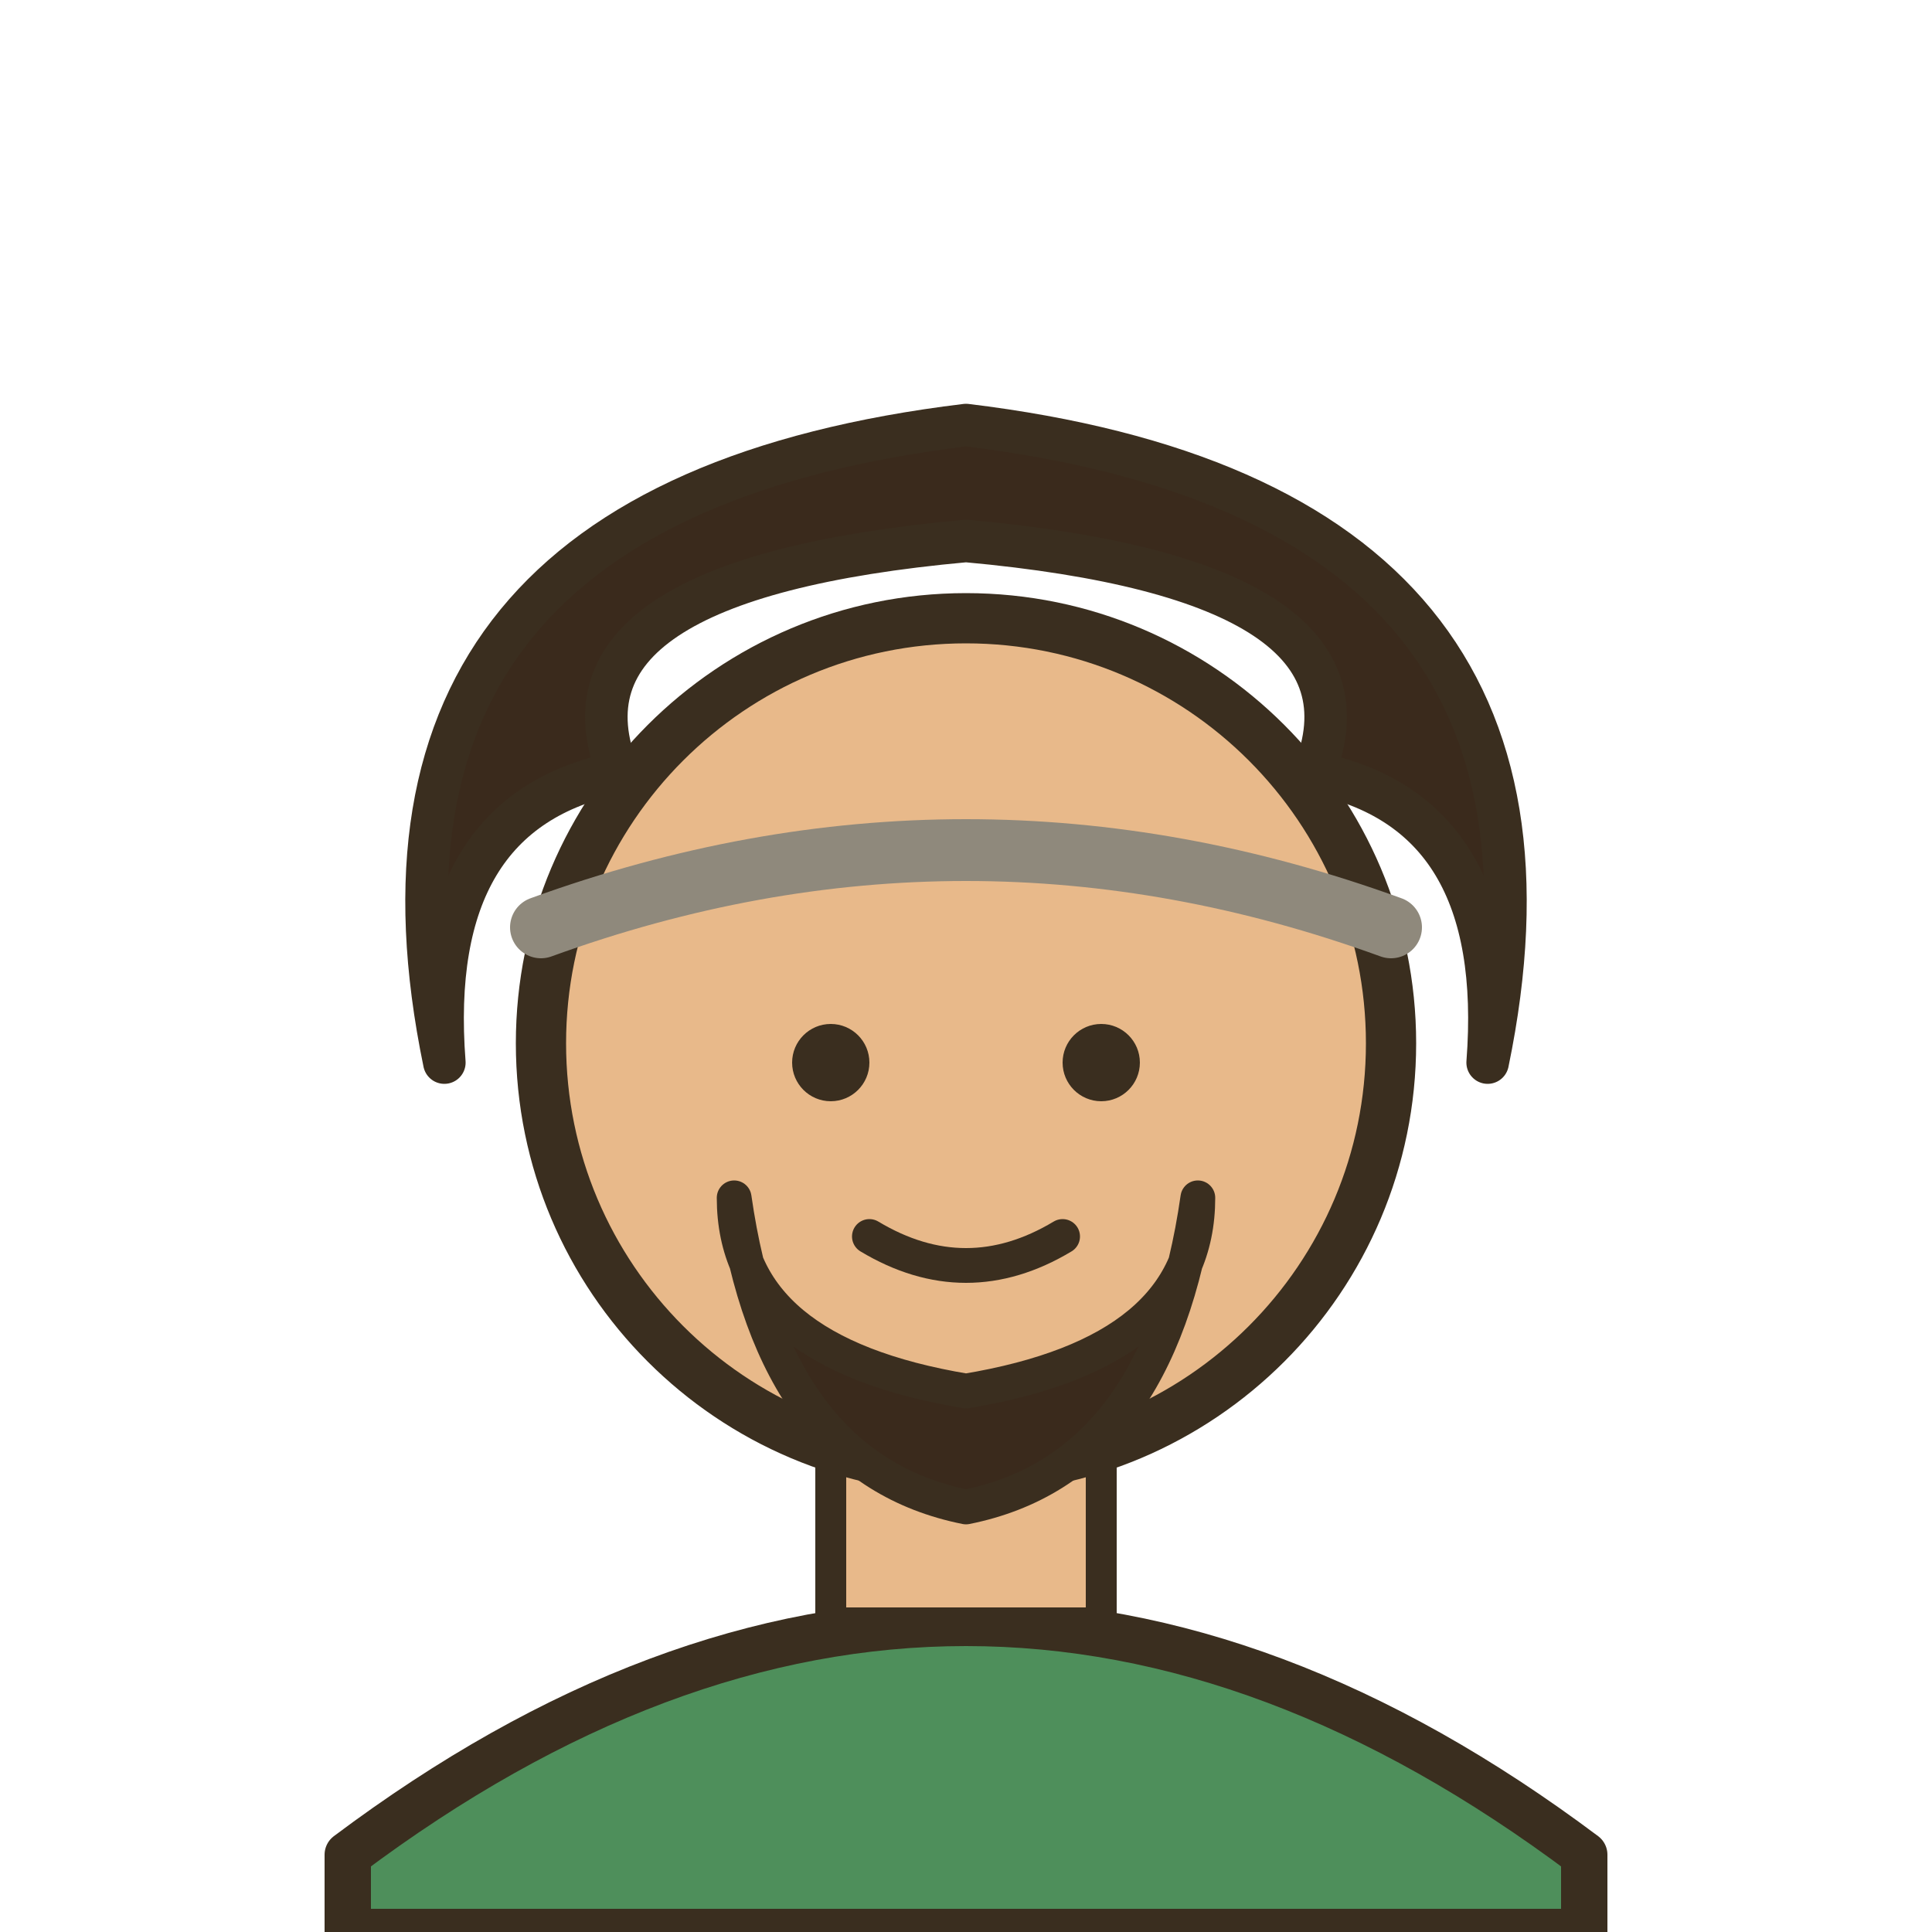
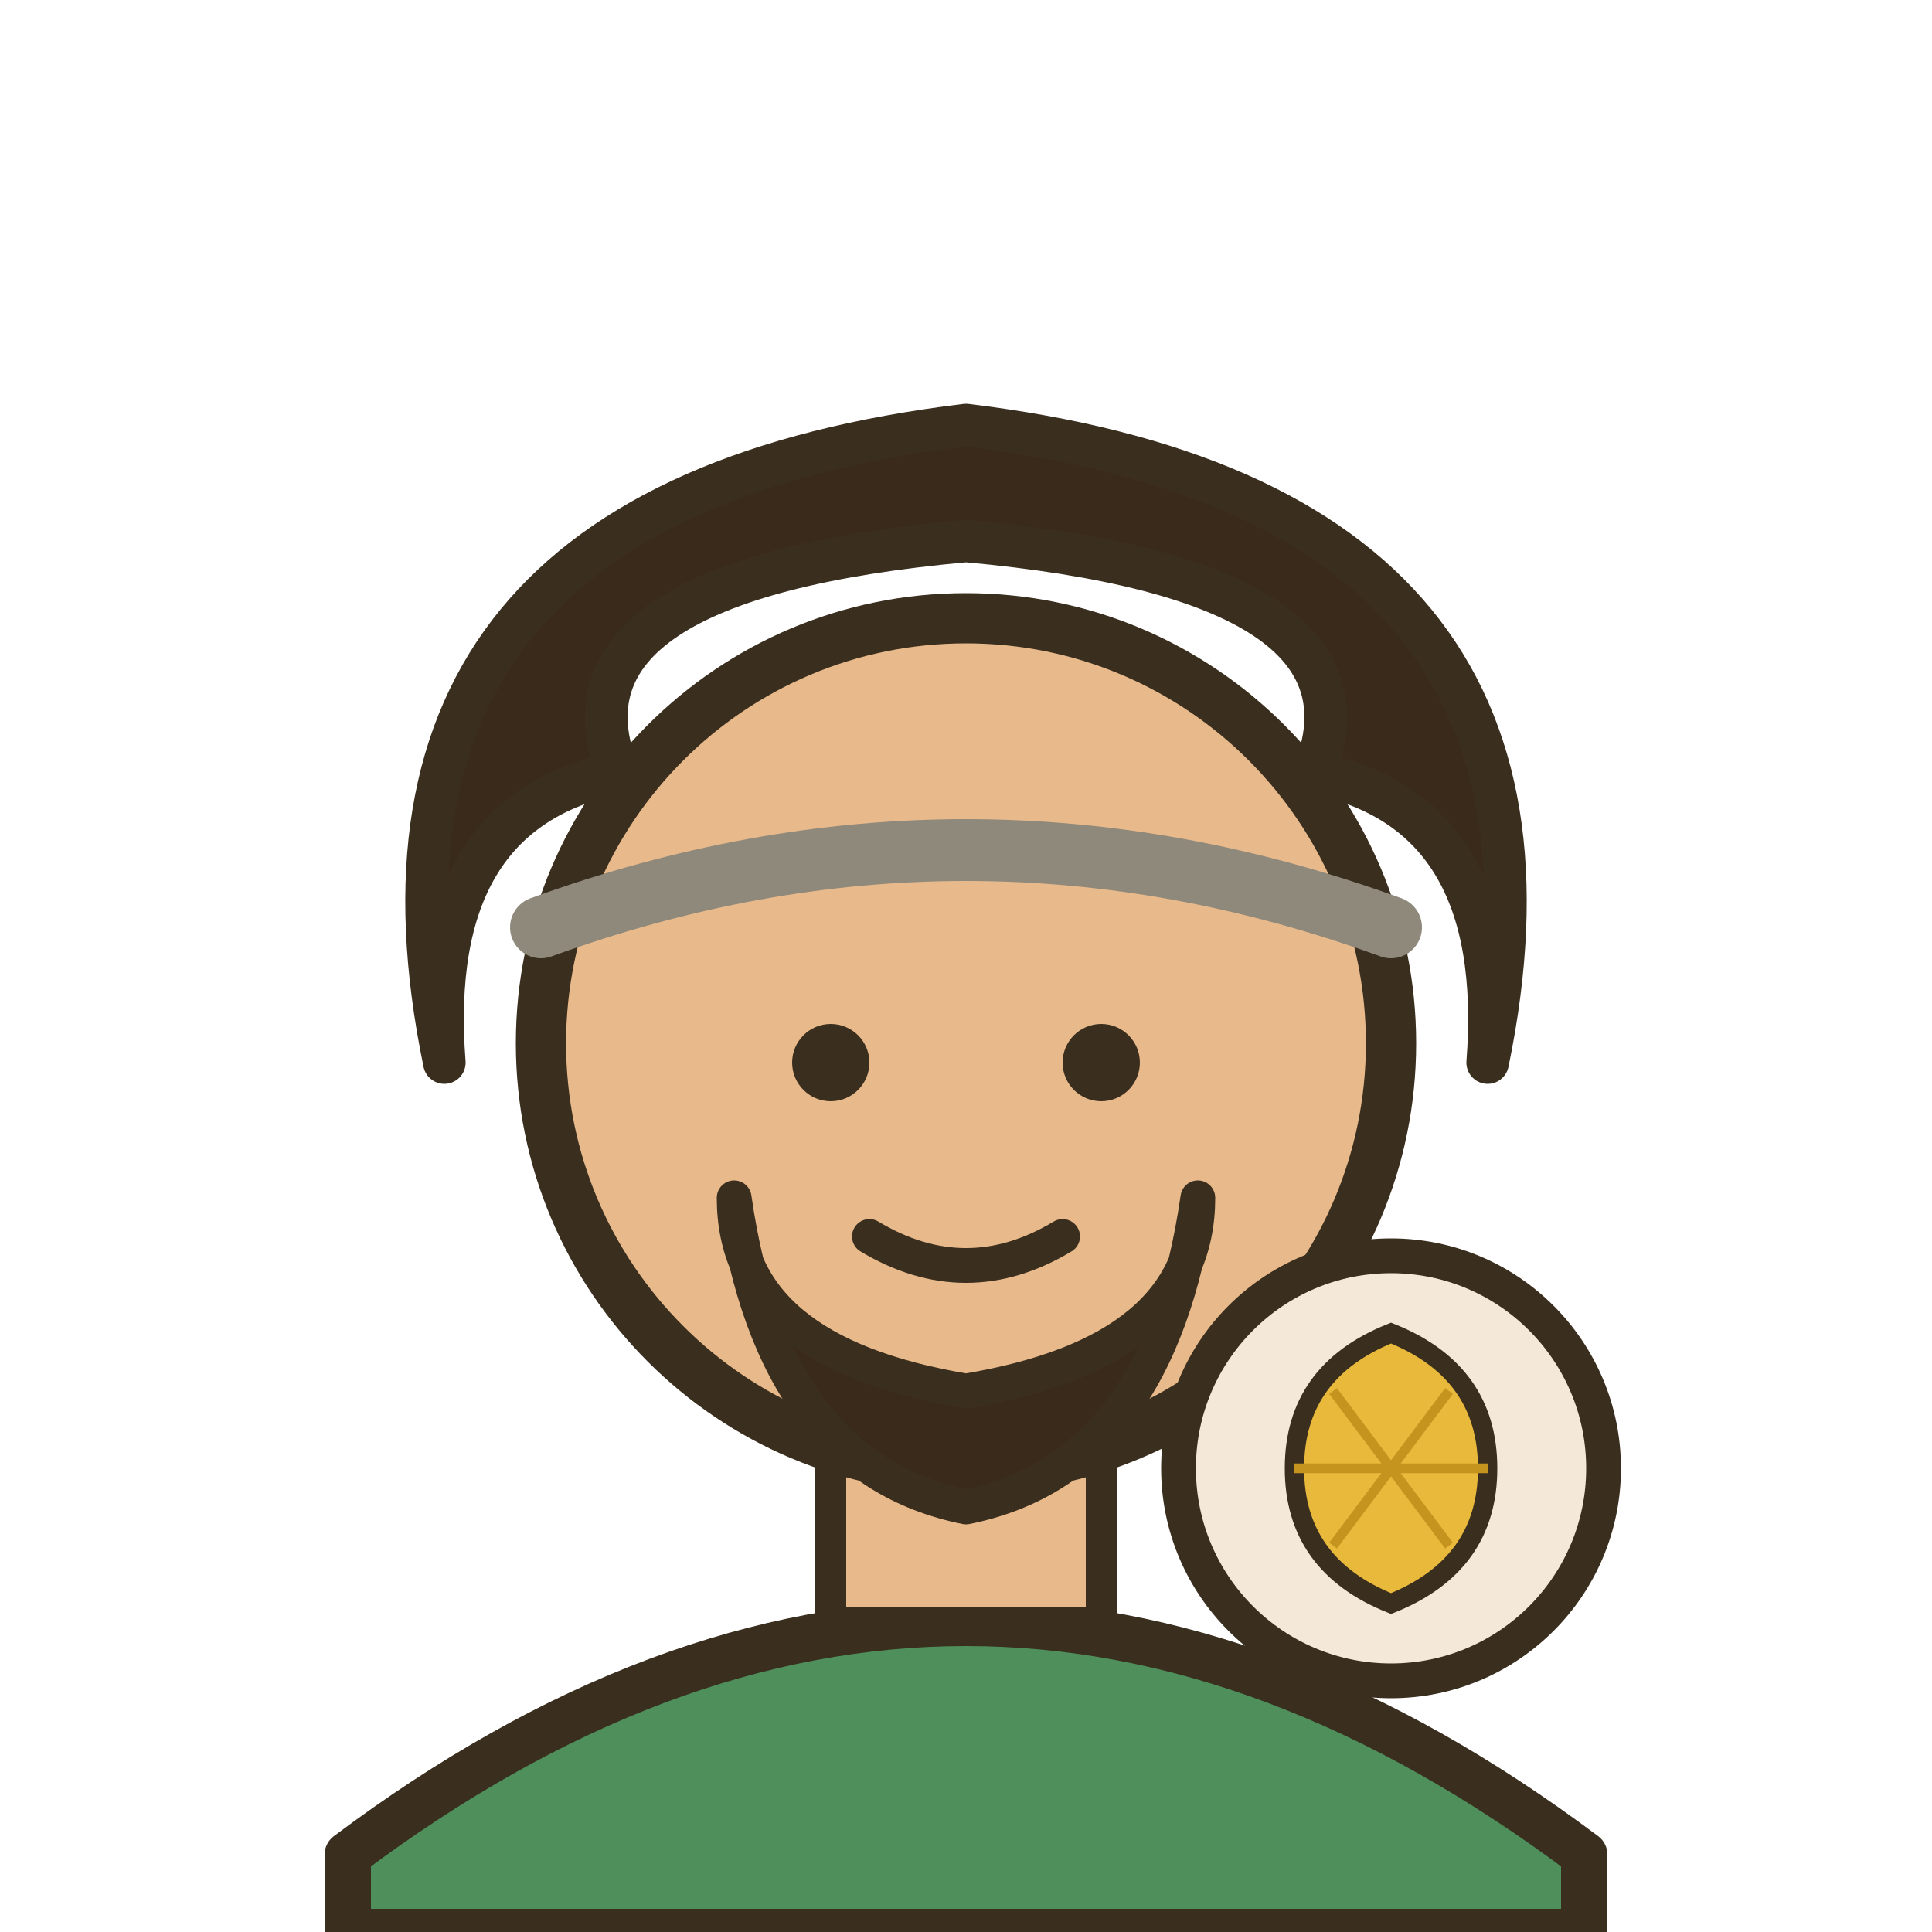
<svg xmlns="http://www.w3.org/2000/svg" viewBox="0 0 100 100" width="100" height="100" preserveAspectRatio="none">
  <path d="M 18 96 Q 50 72 82 96 L 82 100 L 18 100 Z" fill="#4E8F5B" stroke="#3A2E1F" stroke-width="2.4" stroke-linejoin="round" />
  <rect x="43" y="68" width="14" height="16" fill="#E8B98A" stroke="#3A2E1F" stroke-width="1.6" />
  <circle cx="50" cy="54" r="22" fill="#E8B98A" stroke="#3A2E1F" stroke-width="2.6" />
  <path d="M 38 62 Q 40 76 50 78 Q 60 76 62 62 Q 62 70 50 72 Q 38 70 38 62 Z" fill="#3A2A1C" stroke="#3A2E1F" stroke-width="1.8" stroke-linejoin="round" />
  <path d="M 23 55 Q 17 26 50 22 Q 83 26 77 55 Q 78 42 68 40 Q 72 30 50 28 Q 28 30 32 40 Q 22 42 23 55 Z" fill="#3A2A1C" stroke="#3A2E1F" stroke-width="2.2" stroke-linejoin="round" />
  <circle cx="43" cy="55" r="2" fill="#3A2E1F" />
  <circle cx="57" cy="55" r="2" fill="#3A2E1F" />
  <path d="M 45 64 Q 50 67 55 64" stroke="#3A2E1F" stroke-width="1.8" fill="none" stroke-linecap="round" />
  <path d="M 28 48 Q 50 40 72 48" stroke="#8F897C" stroke-width="3.2" fill="none" stroke-linecap="round" />
+   <circle cx="72" cy="76" r="11" fill="#F4E9D8" stroke="#3A2E1F" stroke-width="1.8" />
+   <g transform="translate(22 26)">
+     <path d="M 0 -7 Q 5 -5 5 0 Q 5 5 0 7 Q -5 5 -5 0 Q -5 -5 0 -7 Z" fill="#E8B93B" stroke="#3A2E1F" stroke-width="1" transform="translate(50 50)" />
+     <path d="M -5 0 L 5 0 M -3 -4 L 3 4 M 3 -4 L -3 4" stroke="#C4941F" stroke-width="0.5" transform="translate(50 50)" />
+   </g>
</svg>
